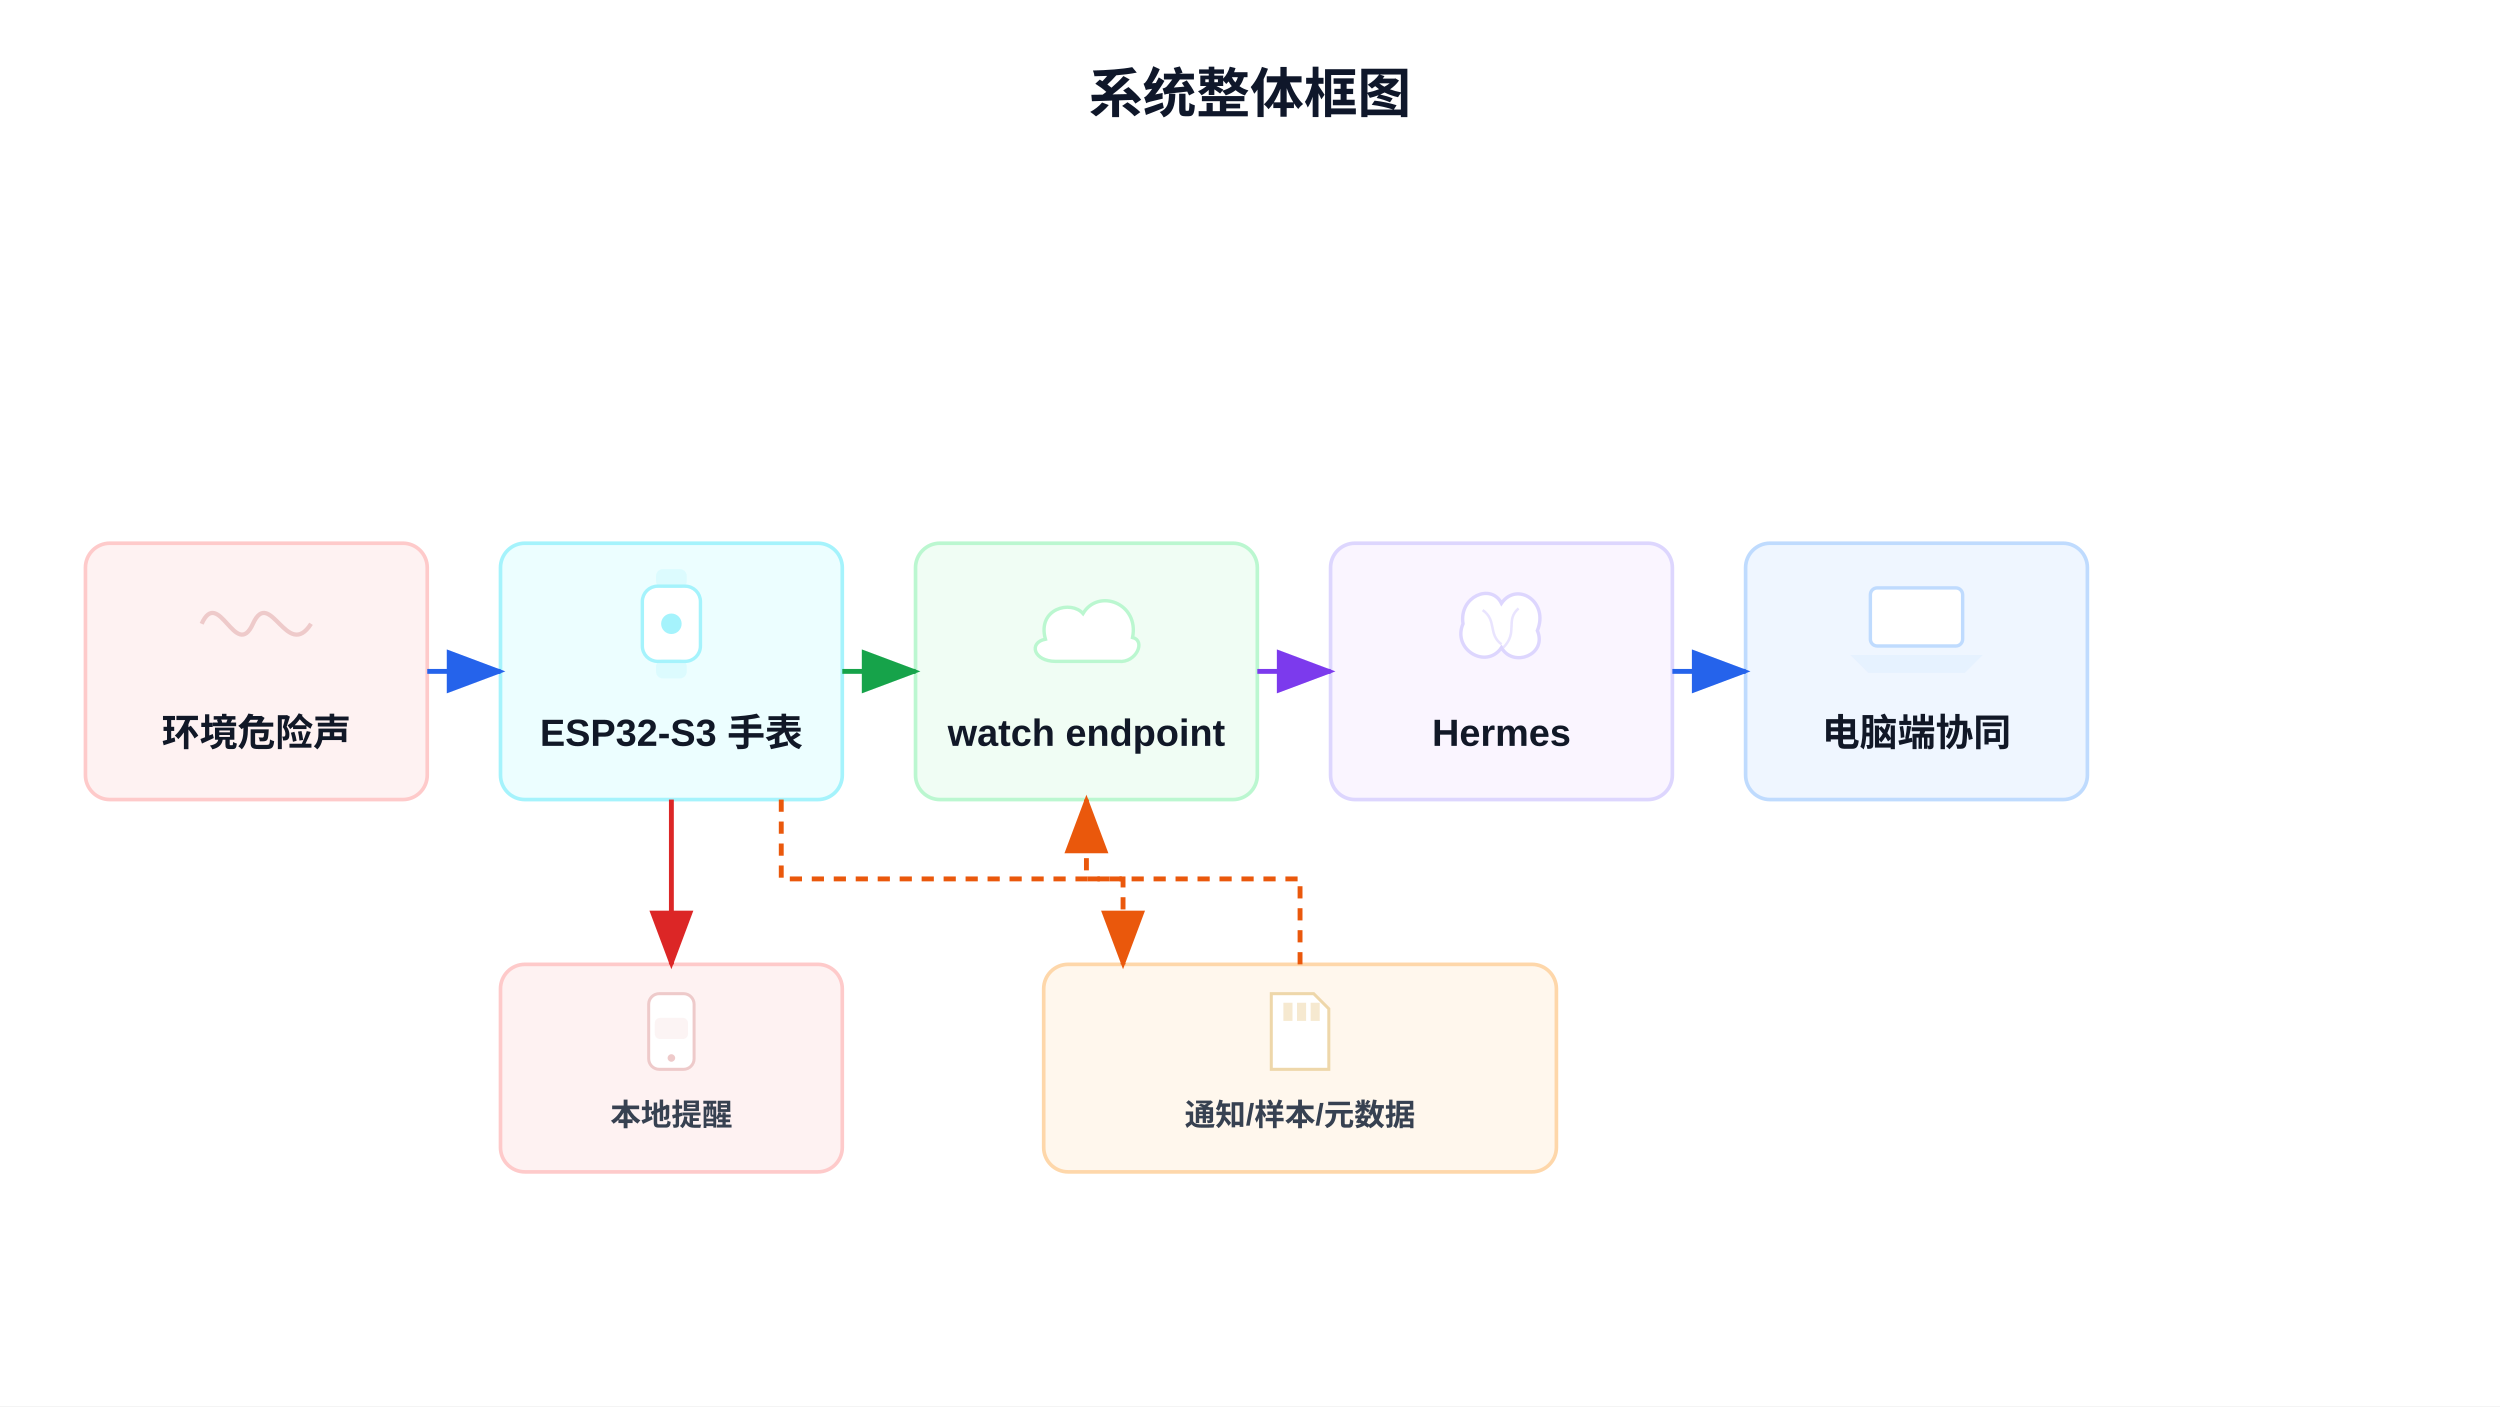
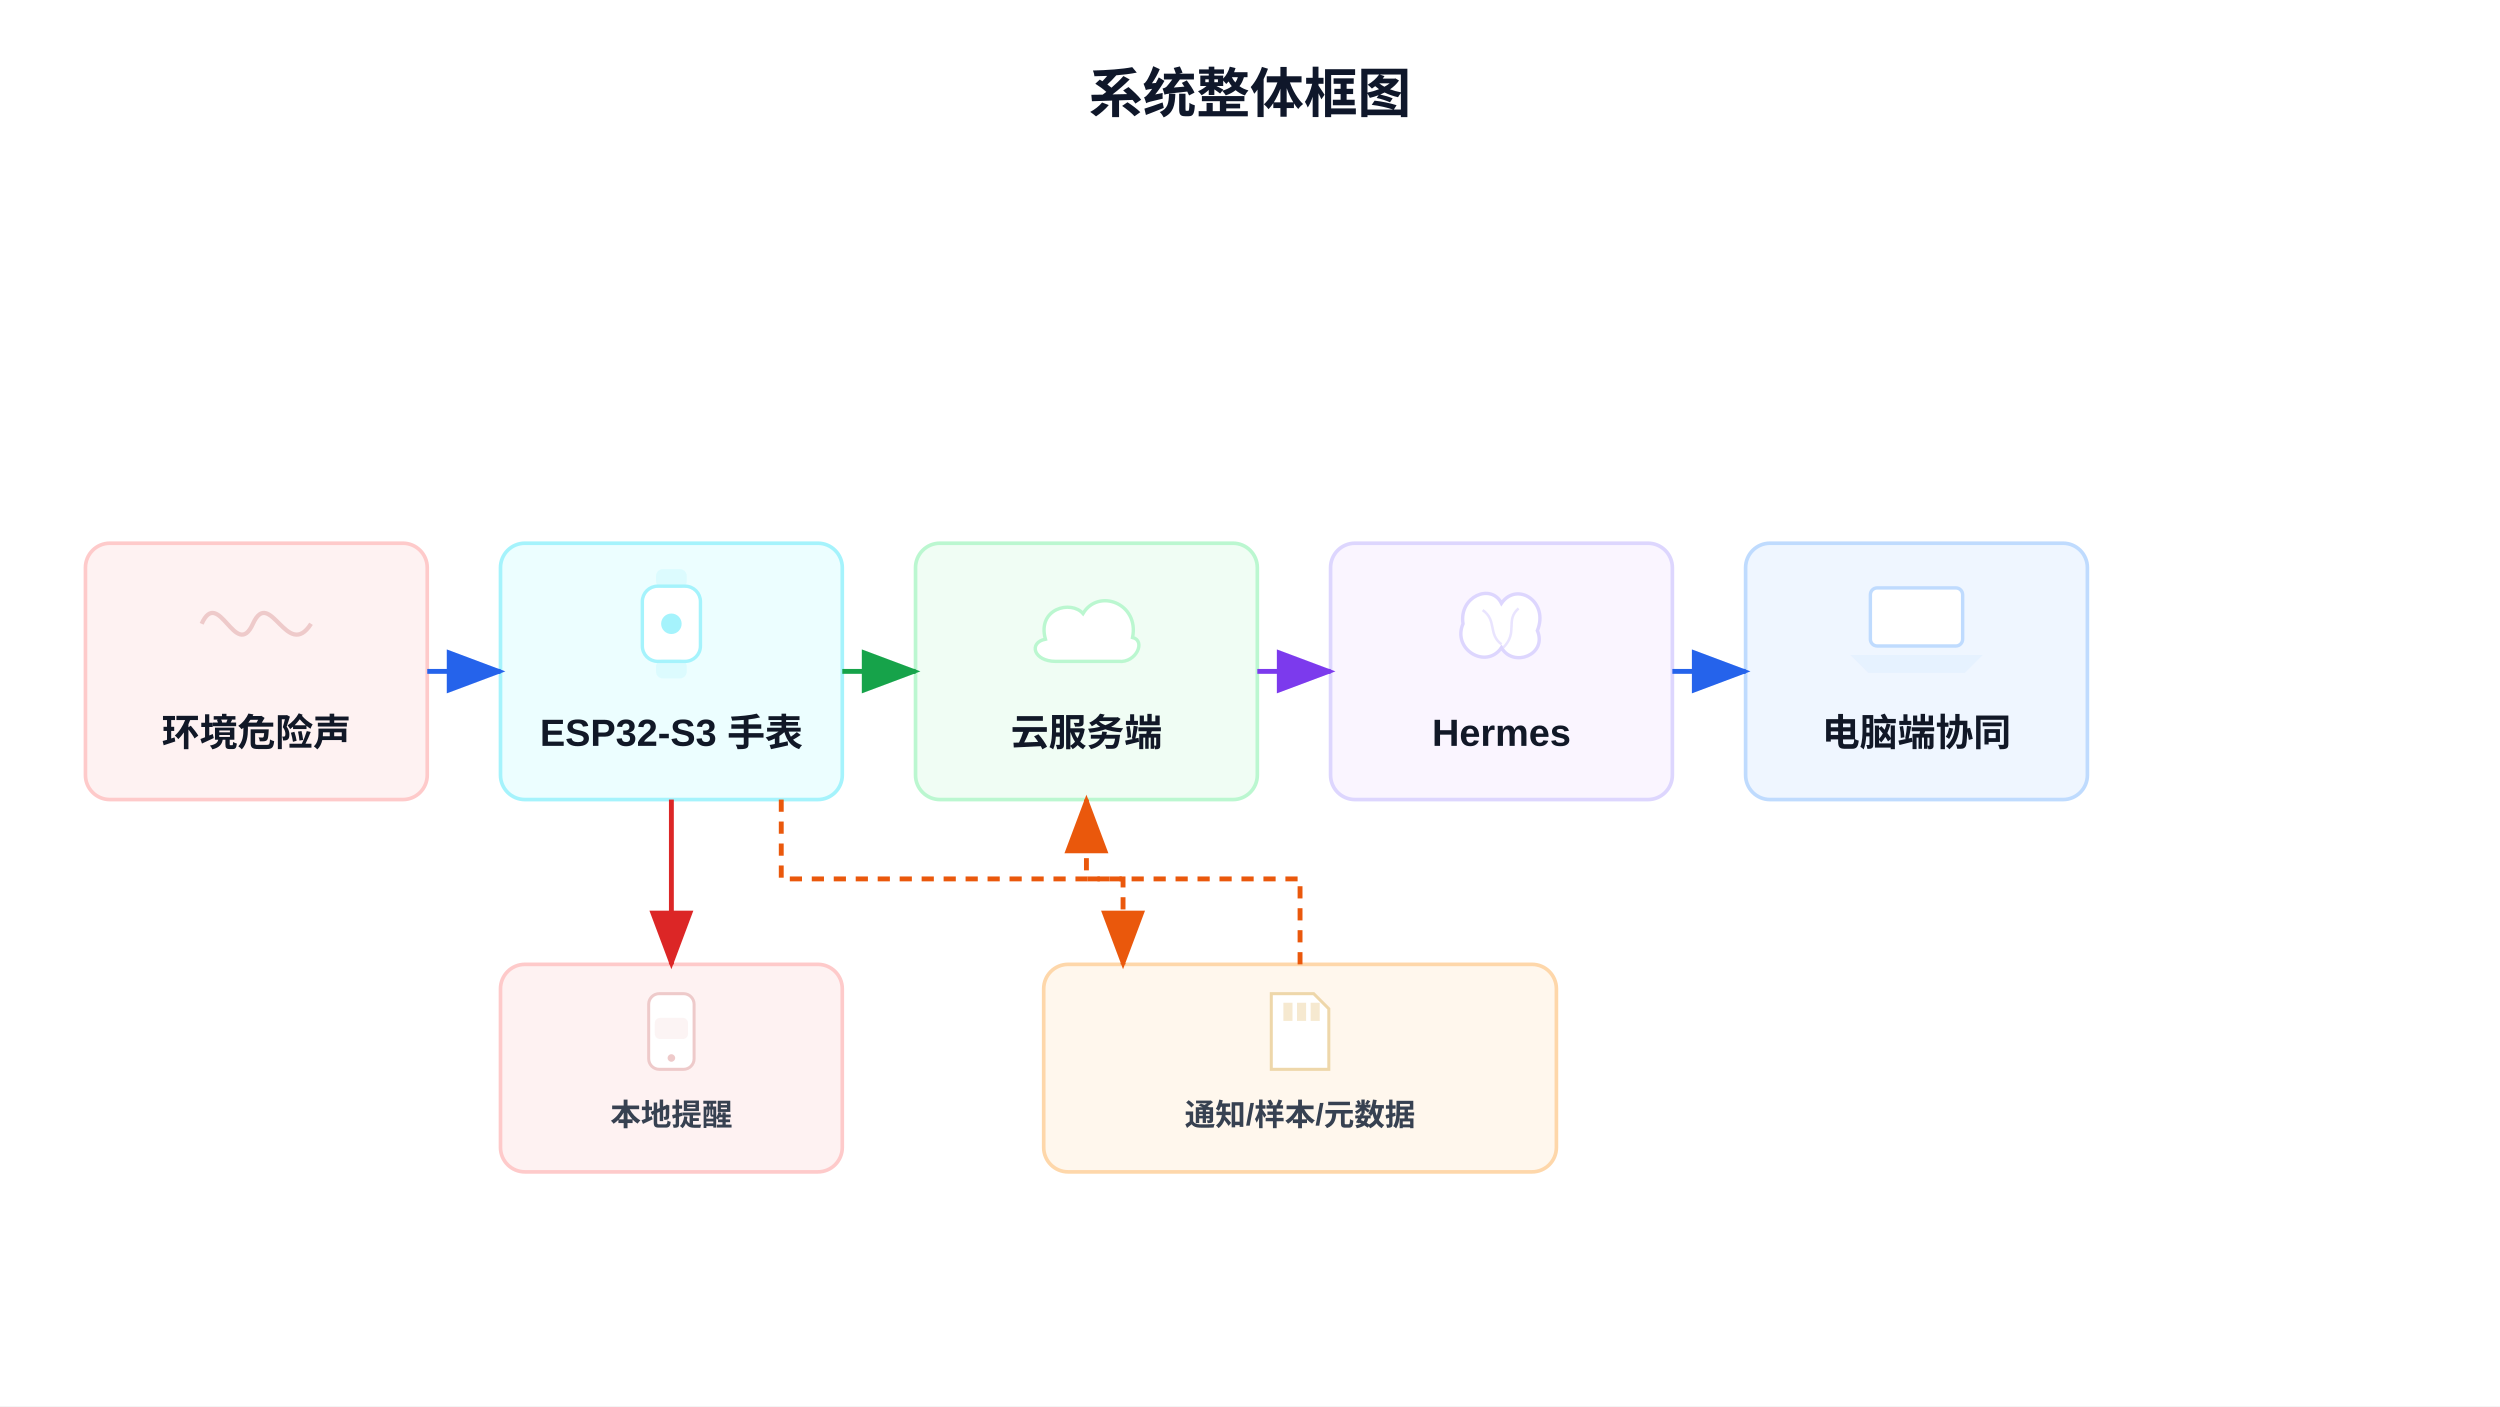
<svg xmlns="http://www.w3.org/2000/svg" viewBox="0 0 2048 1152" width="2048" height="1152">
  <style>
text { font-family: 'Microsoft YaHei', 'PingFang SC', 'SimHei', 'Helvetica Neue', Arial, sans-serif; }
.title { font-size: 44px; font-weight: 700; fill: #0f172a; }
.label { font-size: 31px; font-weight: 700; fill: #111827; }
.small { font-size: 25px; font-weight: 600; fill: #374151; }
.hint { font-size: 22px; font-weight: 600; fill: #6b7280; }
</style>
  <defs>
    <marker id="arrow-blue" markerWidth="12" markerHeight="9" refX="11" refY="4.5" orient="auto">
      <polygon points="0 0, 12 4.5, 0 9" fill="#2563eb" />
    </marker>
    <marker id="arrow-red" markerWidth="12" markerHeight="9" refX="11" refY="4.5" orient="auto">
      <polygon points="0 0, 12 4.5, 0 9" fill="#dc2626" />
    </marker>
    <marker id="arrow-green" markerWidth="12" markerHeight="9" refX="11" refY="4.5" orient="auto">
      <polygon points="0 0, 12 4.5, 0 9" fill="#16a34a" />
    </marker>
    <marker id="arrow-orange" markerWidth="12" markerHeight="9" refX="11" refY="4.5" orient="auto">
      <polygon points="0 0, 12 4.5, 0 9" fill="#ea580c" />
    </marker>
    <marker id="arrow-purple" markerWidth="12" markerHeight="9" refX="11" refY="4.5" orient="auto">
      <polygon points="0 0, 12 4.5, 0 9" fill="#7c3aed" />
    </marker>
    <marker id="arrow-cyan" markerWidth="12" markerHeight="9" refX="11" refY="4.5" orient="auto">
      <polygon points="0 0, 12 4.5, 0 9" fill="#0891b2" />
    </marker>
    <marker id="arrow-gray" markerWidth="12" markerHeight="9" refX="11" refY="4.5" orient="auto">
      <polygon points="0 0, 12 4.5, 0 9" fill="#6b7280" />
    </marker>
  </defs>
  <rect width="2048" height="1152" fill="#ffffff" />
  <text x="1024.0" y="92" text-anchor="middle" class="title">系统整体框图</text>
  <rect x="70" y="445" width="280" height="210" rx="20" fill="#fef2f2" stroke="#fecaca" stroke-width="3" />
  <g transform="translate(210.0 511) scale(0.7) translate(-210.0 -511)">
    <path d="M 146.0,511 C 166.0,467 186.0,555 206.0,511 C 226.0,467 246.0,555 274.0,511" stroke="#eecaca" stroke-width="5" fill="none" />
  </g>
  <text x="210.0" y="611.0" text-anchor="middle" class="label">环境危险声</text>
  <rect x="410" y="445" width="280" height="210" rx="20" fill="#ecfeff" stroke="#a5f3fc" stroke-width="3" />
  <g transform="translate(550.0 511) scale(0.7) translate(-550.0 -511)">
    <rect x="516.0" y="467" width="68" height="88" rx="18" fill="#ffffff" stroke="#a5f3fc" stroke-width="4" />
    <rect x="532.0" y="447" width="36" height="22" rx="8" fill="#a5f3fc" opacity="0.22" />
    <rect x="532.0" y="553" width="36" height="22" rx="8" fill="#a5f3fc" opacity="0.22" />
    <circle cx="550.0" cy="511" r="12" fill="#a5f3fc" />
  </g>
  <text x="550.0" y="611.0" text-anchor="middle" class="label">ESP32-S3 手表</text>
  <rect x="750" y="445" width="280" height="210" rx="20" fill="#f0fdf4" stroke="#bbf7d0" stroke-width="3" />
  <g transform="translate(890.0 511) scale(0.7) translate(-890.0 -511)">
    <path d="M 842.0,529 C 832.0,493 872.0,483 886.0,499 C 904.0,469 952.0,487 944.0,527 C 960.0,531 948.0,557 928.0,555 L 854.0,555 C 828.0,555 822.0,533 842.0,529 Z" fill="#ffffff" stroke="#bbf7d0" stroke-width="4" />
  </g>
-   <text x="890.0" y="611.0" text-anchor="middle" class="label">watch endpoint</text>
+   <text x="890.0" y="611.0" text-anchor="middle" class="label">云服务端</text>
  <rect x="1090" y="445" width="280" height="210" rx="20" fill="#faf5ff" stroke="#ddd6fe" stroke-width="3" />
  <g transform="translate(1230.0 511) scale(0.7) translate(-1230.0 -511)">
    <path d="M 1185.0,511 C 1180.0,479 1218.0,463 1230.0,487 C 1248.0,461 1286.0,485 1272.0,519 C 1284.0,547 1244.0,563 1230.0,539 C 1212.0,565 1172.0,541 1185.0,511 Z" fill="#ffffff" stroke="#ddd6fe" stroke-width="4" />
    <path d="M 1208.0,495 C 1225.0,507 1214.0,523 1230.0,535 M 1250.0,493 C 1234.0,507 1250.0,521 1232.0,539" stroke="#ddd6fe" stroke-width="3" fill="none" opacity="0.65" />
  </g>
  <text x="1230.0" y="611.0" text-anchor="middle" class="label">Hermes</text>
  <rect x="1430" y="445" width="280" height="210" rx="20" fill="#eff6ff" stroke="#bfdbfe" stroke-width="3" />
  <g transform="translate(1570.0 511) scale(0.7) translate(-1570.0 -511)">
    <rect x="1516.0" y="469" width="108" height="68" rx="8" fill="#ffffff" stroke="#bfdbfe" stroke-width="4" />
    <path d="M 1496.0,549 L 1644.0,549 L 1626.0,567 L 1514.0,567 Z" fill="#bfdbfe" opacity="0.18" stroke="#bfdbfe" stroke-width="3" />
  </g>
  <text x="1570.0" y="611.0" text-anchor="middle" class="label">电脑端协同</text>
  <line x1="350" y1="550" x2="410" y2="550" stroke="#2563eb" stroke-width="4" fill="none" marker-end="url(#arrow-blue)" />
  <line x1="690" y1="550" x2="750" y2="550" stroke="#16a34a" stroke-width="4" fill="none" marker-end="url(#arrow-green)" />
  <line x1="1030" y1="550" x2="1090" y2="550" stroke="#7c3aed" stroke-width="4" fill="none" marker-end="url(#arrow-purple)" />
  <line x1="1370" y1="550" x2="1430" y2="550" stroke="#2563eb" stroke-width="4" fill="none" marker-end="url(#arrow-blue)" />
  <rect x="410" y="790" width="280" height="170" rx="20" fill="#fef2f2" stroke="#fecaca" stroke-width="3" />
  <g transform="translate(550.0 845) scale(0.62) translate(-550.0 -845)">
    <rect x="520.0" y="795" width="60" height="100" rx="14" fill="#ffffff" stroke="#eecaca" stroke-width="4" />
    <rect x="528.0" y="827" width="44" height="28" rx="7" fill="#eecaca" opacity="0.20" />
    <circle cx="550.0" cy="880" r="5" fill="#eecaca" />
  </g>
  <text x="550.0" y="922.0" text-anchor="middle" class="small">本地提醒</text>
  <rect x="855" y="790" width="420" height="170" rx="20" fill="#fff7ed" stroke="#fed7aa" stroke-width="3" />
  <g transform="translate(1065.0 845) scale(0.62) translate(-1065.0 -845)">
    <path d="M 1027.0,795 L 1083.0,795 L 1103.0,815 L 1103.0,895 L 1027.0,895 Z" fill="#ffffff" stroke="#eed7aa" stroke-width="4" />
    <rect x="1043.0" y="807" width="12" height="24" fill="#eed7aa" opacity="0.55" />
    <rect x="1061.0" y="807" width="12" height="24" fill="#eed7aa" opacity="0.55" />
    <rect x="1079.0" y="807" width="12" height="24" fill="#eed7aa" opacity="0.55" />
  </g>
  <text x="1065.0" y="922.0" text-anchor="middle" class="small">通知/样本/元数据</text>
  <line x1="550" y1="655" x2="550" y2="790" stroke="#dc2626" stroke-width="4" fill="none" marker-end="url(#arrow-red)" />
  <path d="M 640,655 L 640,720 L 920,720 L 920,790" stroke="#ea580c" stroke-width="4" fill="none" stroke-dasharray="10,8" marker-end="url(#arrow-orange)" />
  <path d="M 1065,790 L 1065,720 L 890,720 L 890,655" stroke="#ea580c" stroke-width="4" fill="none" stroke-dasharray="10,8" marker-end="url(#arrow-orange)" />
</svg>
